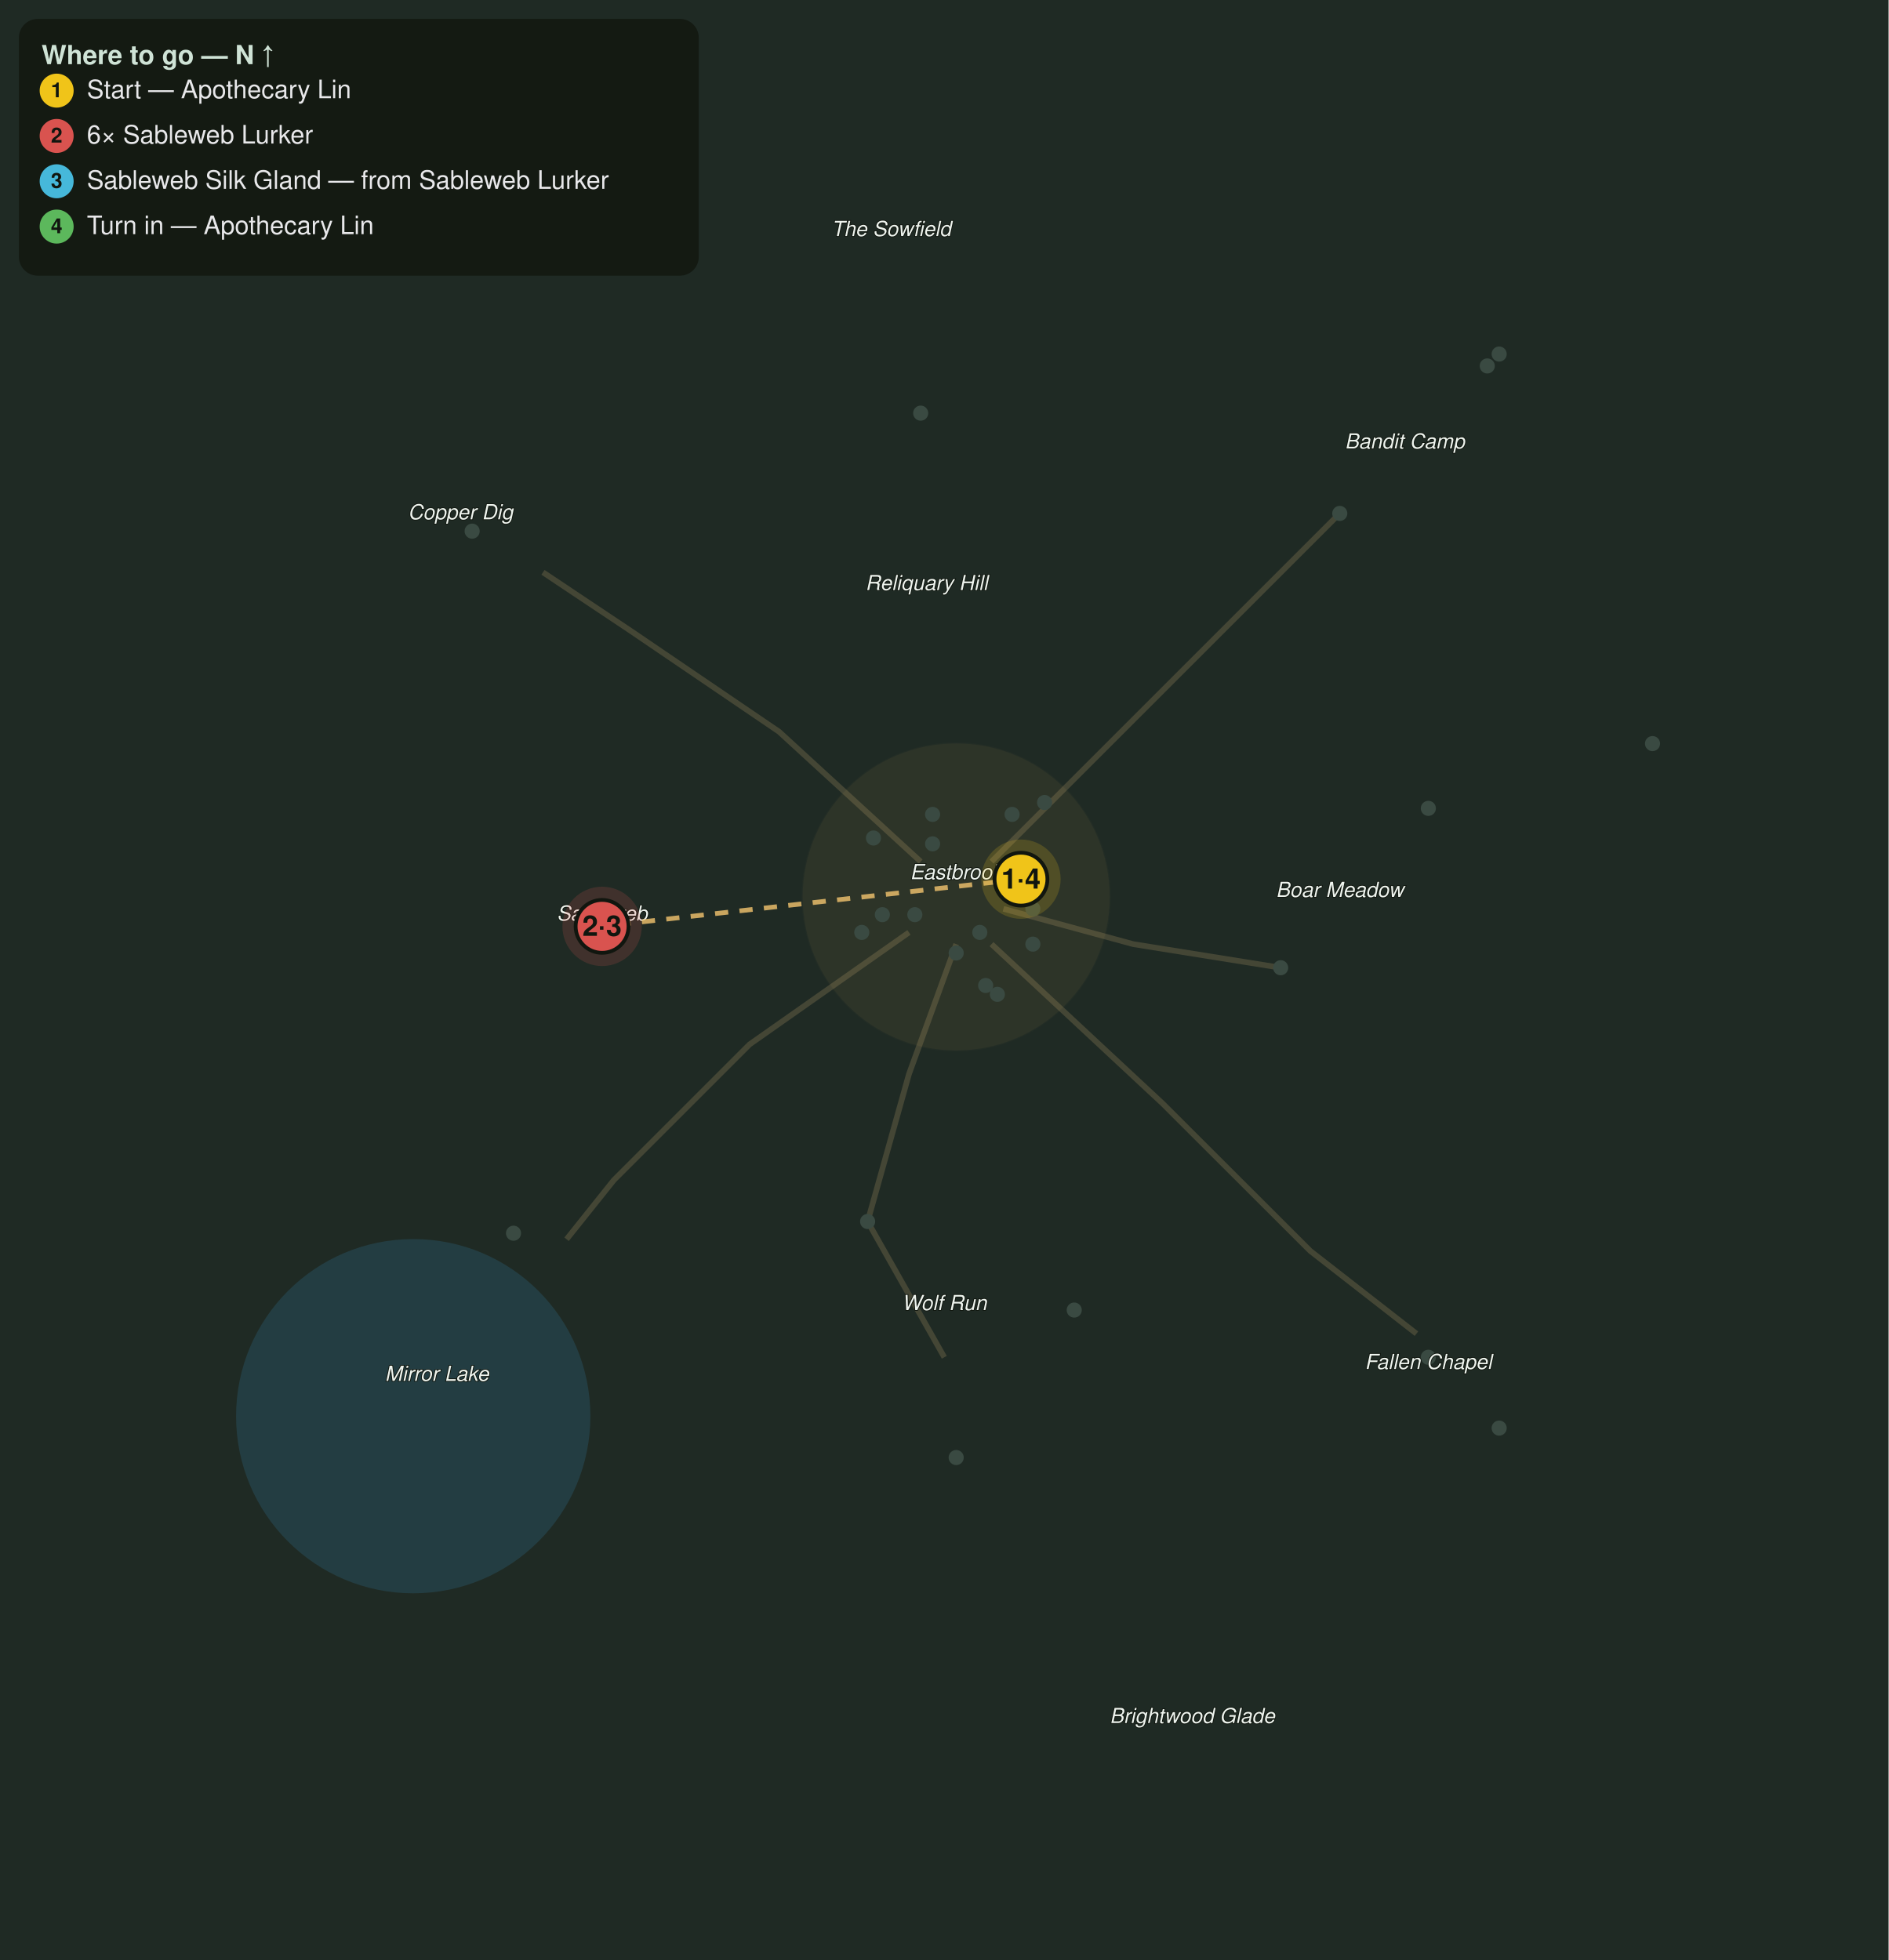
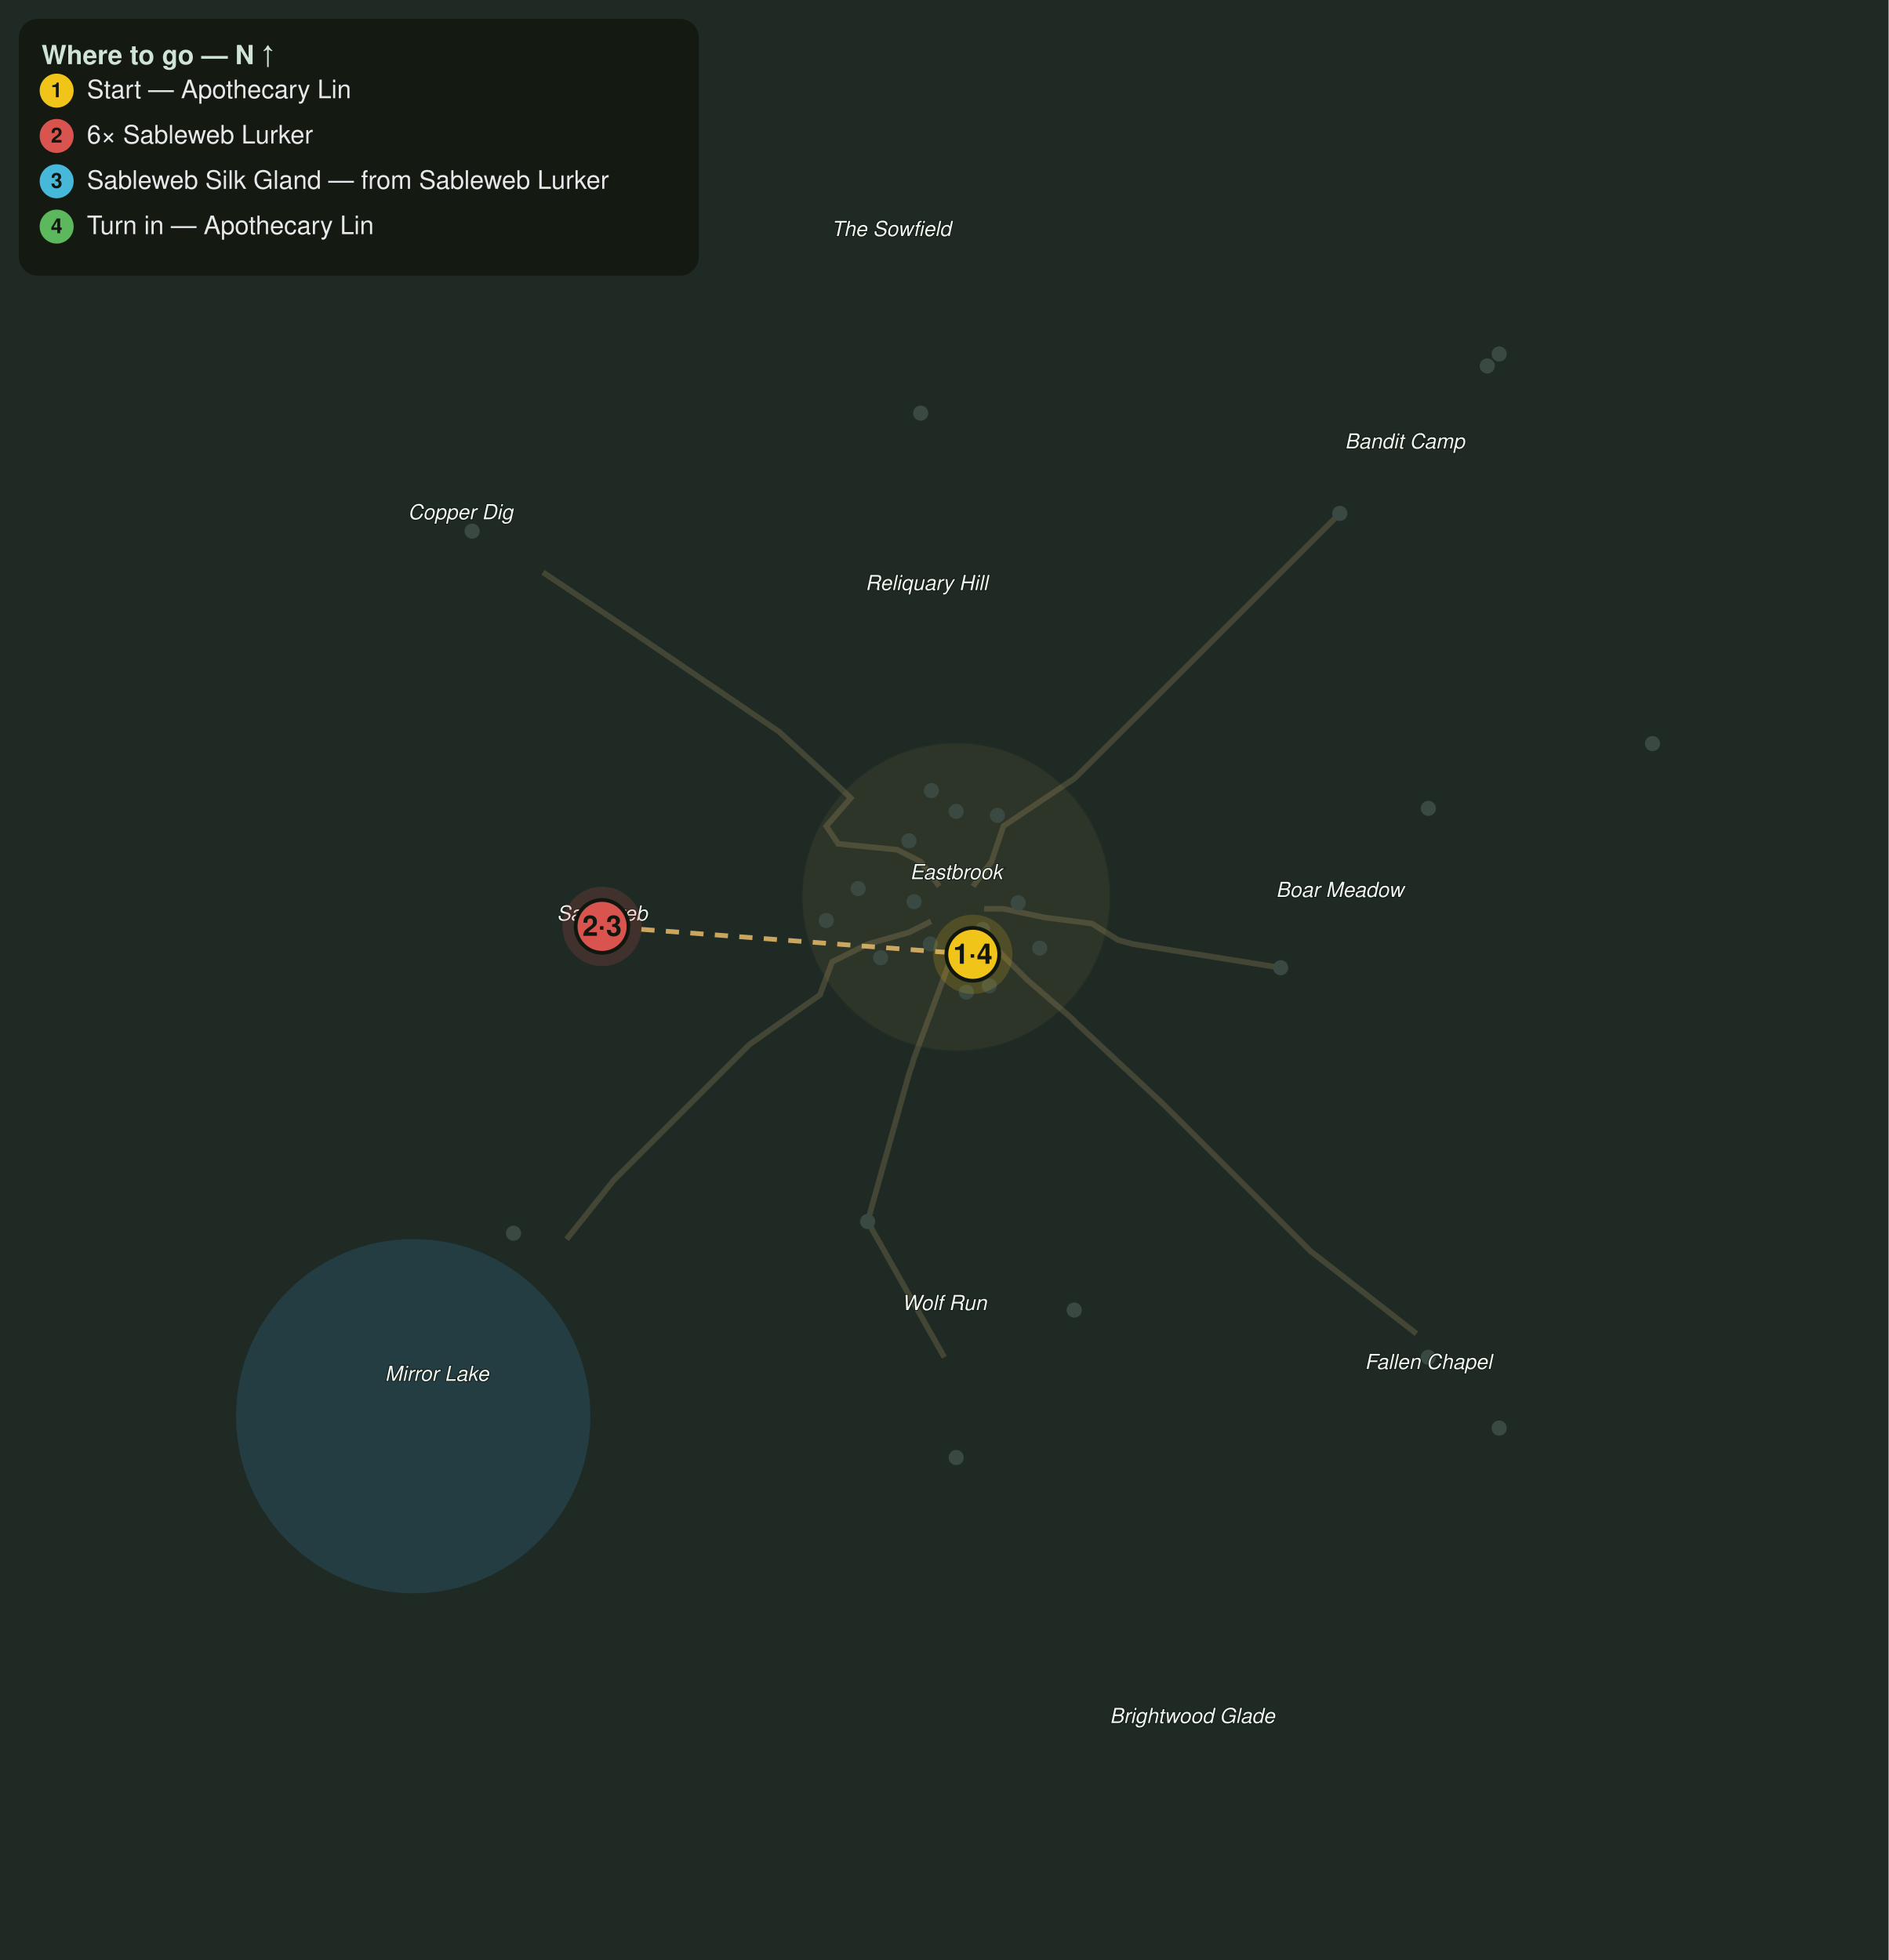
<svg xmlns="http://www.w3.org/2000/svg" viewBox="0 0 1000 1038" font-family="Segoe UI, Helvetica, Arial, sans-serif">
  <rect width="1000" height="1038" fill="#1f2a24" />
  <circle cx="218.8" cy="750.0" r="93.8" fill="#2f6f8f" opacity="0.28" />
-   <path d="M506.3 500.0 L481.3 568.8 L459.4 646.9 L500.0 718.8" fill="none" stroke="#8a7a55" stroke-width="3" opacity="0.35" />
-   <path d="M531.3 481.3 L600.0 500.0 L678.1 512.5" fill="none" stroke="#8a7a55" stroke-width="3" opacity="0.35" />
-   <path d="M525.0 456.3 L600.0 381.3 L662.5 318.8 L709.4 271.9" fill="none" stroke="#8a7a55" stroke-width="3" opacity="0.35" />
-   <path d="M481.3 493.8 L396.9 553.1 L325.0 625.0 L300.0 656.3" fill="none" stroke="#8a7a55" stroke-width="3" opacity="0.35" />
-   <path d="M487.5 456.3 L412.5 387.5 L334.4 334.4 L287.5 303.1" fill="none" stroke="#8a7a55" stroke-width="3" opacity="0.35" />
-   <path d="M525.0 500.0 L615.6 584.4 L693.8 662.5 L750.0 706.3" fill="none" stroke="#8a7a55" stroke-width="3" opacity="0.35" />
+   <path d="M506.3 496.1 L506.3 500.0 L483.8 560.9 L482.9 564.2 L481.3 568.8 L459.4 646.9 L500.0 718.8" fill="none" stroke="#8a7a55" stroke-width="3" opacity="0.35" />
+   <path d="M521.1 481.3 L531.3 481.3 L553.1 485.9 L578.1 489.1 L592.0 497.8 L595.3 498.7 L600.0 500.0 L678.1 512.5" fill="none" stroke="#8a7a55" stroke-width="3" opacity="0.35" />
+   <path d="M515.2 469.4 L525.0 456.3 L531.3 437.5 L569.0 412.2 L571.4 409.8 L600.0 381.3 L662.5 318.8 L709.4 271.9" fill="none" stroke="#8a7a55" stroke-width="3" opacity="0.35" />
+   <path d="M493.0 487.9 L481.3 493.8 L459.4 500.0 L440.6 509.4 L434.2 526.8 L431.4 528.8 L396.9 553.1 L325.0 625.0 L300.0 656.3" fill="none" stroke="#8a7a55" stroke-width="3" opacity="0.35" />
+   <path d="M497.3 469.4 L487.5 456.3 L475.0 450.0 L443.8 446.9 L437.5 437.5 L450.5 422.6 L441.6 414.2 L439.1 411.9 L412.5 387.5 L334.4 334.4 L287.5 303.1" fill="none" stroke="#8a7a55" stroke-width="3" opacity="0.35" />
+   <path d="M516.7 491.7 L525.0 500.0 L543.8 518.8 L567.5 539.3 L569.8 541.7 L615.6 584.4 L693.8 662.5 L750.0 706.3" fill="none" stroke="#8a7a55" stroke-width="3" opacity="0.35" />
  <circle cx="506.3" cy="475.0" r="81.3" fill="#caa15a" opacity="0.08" stroke="#caa15a" stroke-width="1" stroke-opacity="0.3" />
  <circle cx="459.4" cy="646.9" r="4" fill="#3a4a42" />
  <circle cx="568.8" cy="693.8" r="4" fill="#3a4a42" />
  <circle cx="506.3" cy="771.9" r="4" fill="#3a4a42" />
  <circle cx="678.1" cy="512.5" r="4" fill="#3a4a42" />
  <circle cx="756.3" cy="428.1" r="4" fill="#3a4a42" />
  <circle cx="875.0" cy="393.8" r="4" fill="#3a4a42" />
  <circle cx="318.8" cy="490.6" r="4" fill="#3a4a42" />
  <circle cx="271.9" cy="653.1" r="4" fill="#3a4a42" />
  <circle cx="250.0" cy="281.3" r="4" fill="#3a4a42" />
  <circle cx="709.4" cy="271.9" r="4" fill="#3a4a42" />
  <circle cx="787.5" cy="193.8" r="4" fill="#3a4a42" />
  <circle cx="793.8" cy="187.5" r="4" fill="#3a4a42" />
  <circle cx="756.3" cy="718.8" r="4" fill="#3a4a42" />
  <circle cx="793.8" cy="756.3" r="4" fill="#3a4a42" />
-   <circle cx="506.3" cy="504.7" r="4" fill="#3a4a42" />
-   <circle cx="518.8" cy="493.8" r="4" fill="#3a4a42" />
-   <circle cx="484.4" cy="484.4" r="4" fill="#3a4a42" />
-   <circle cx="540.6" cy="465.6" r="4" fill="#3a4a42" />
-   <circle cx="462.5" cy="443.8" r="4" fill="#3a4a42" />
-   <circle cx="528.1" cy="526.6" r="4" fill="#3a4a42" />
-   <circle cx="456.3" cy="493.8" r="4" fill="#3a4a42" />
-   <circle cx="493.8" cy="431.3" r="4" fill="#3a4a42" />
-   <circle cx="546.9" cy="500.0" r="4" fill="#3a4a42" />
-   <circle cx="546.9" cy="481.3" r="4" fill="#3a4a42" />
+   <circle cx="492.6" cy="499.9" r="4" fill="#3a4a42" />
+   <circle cx="520.3" cy="492.2" r="4" fill="#3a4a42" />
+   <circle cx="484.0" cy="477.5" r="4" fill="#3a4a42" />
+   <circle cx="515.1" cy="505.4" r="4" fill="#3a4a42" />
+   <circle cx="454.4" cy="470.6" r="4" fill="#3a4a42" />
+   <circle cx="523.8" cy="522.1" r="4" fill="#3a4a42" />
+   <circle cx="437.5" cy="487.5" r="4" fill="#3a4a42" />
+   <circle cx="481.3" cy="445.3" r="4" fill="#3a4a42" />
+   <circle cx="550.5" cy="502.1" r="4" fill="#3a4a42" />
+   <circle cx="539.1" cy="478.1" r="4" fill="#3a4a42" />
  <circle cx="487.5" cy="218.8" r="4" fill="#3a4a42" />
-   <circle cx="553.1" cy="425.0" r="4" fill="#3a4a42" />
-   <circle cx="521.9" cy="521.9" r="4" fill="#3a4a42" />
-   <circle cx="467.2" cy="484.4" r="4" fill="#3a4a42" />
-   <circle cx="493.8" cy="446.9" r="4" fill="#3a4a42" />
-   <circle cx="535.9" cy="431.3" r="4" fill="#3a4a42" />
+   <circle cx="506.3" cy="429.7" r="4" fill="#3a4a42" />
+   <circle cx="511.7" cy="525.4" r="4" fill="#3a4a42" />
+   <circle cx="466.3" cy="507.2" r="4" fill="#3a4a42" />
+   <circle cx="493.2" cy="418.7" r="4" fill="#3a4a42" />
+   <circle cx="528.1" cy="431.8" r="4" fill="#3a4a42" />
  <text x="506.3" y="465.6" fill="#eef4ee" font-size="11" font-style="italic" text-anchor="middle" stroke="#10160f" stroke-width="0.8" paint-order="stroke">Eastbrook</text>
  <text x="500.0" y="693.8" fill="#eef4ee" font-size="11" font-style="italic" text-anchor="middle" stroke="#10160f" stroke-width="0.8" paint-order="stroke">Wolf Run</text>
  <text x="709.4" y="475.0" fill="#eef4ee" font-size="11" font-style="italic" text-anchor="middle" stroke="#10160f" stroke-width="0.8" paint-order="stroke">Boar Meadow</text>
  <text x="231.3" y="731.3" fill="#eef4ee" font-size="11" font-style="italic" text-anchor="middle" stroke="#10160f" stroke-width="0.8" paint-order="stroke">Mirror Lake</text>
  <text x="318.8" y="487.5" fill="#eef4ee" font-size="11" font-style="italic" text-anchor="middle" stroke="#10160f" stroke-width="0.8" paint-order="stroke">Sableweb</text>
  <text x="243.8" y="275.0" fill="#eef4ee" font-size="11" font-style="italic" text-anchor="middle" stroke="#10160f" stroke-width="0.8" paint-order="stroke">Copper Dig</text>
  <text x="743.8" y="237.5" fill="#eef4ee" font-size="11" font-style="italic" text-anchor="middle" stroke="#10160f" stroke-width="0.8" paint-order="stroke">Bandit Camp</text>
  <text x="756.3" y="725.0" fill="#eef4ee" font-size="11" font-style="italic" text-anchor="middle" stroke="#10160f" stroke-width="0.8" paint-order="stroke">Fallen Chapel</text>
  <text x="490.6" y="312.5" fill="#eef4ee" font-size="11" font-style="italic" text-anchor="middle" stroke="#10160f" stroke-width="0.8" paint-order="stroke">Reliquary Hill</text>
  <text x="631.3" y="912.5" fill="#eef4ee" font-size="11" font-style="italic" text-anchor="middle" stroke="#10160f" stroke-width="0.8" paint-order="stroke">Brightwood Glade</text>
  <text x="471.9" y="125.0" fill="#eef4ee" font-size="11" font-style="italic" text-anchor="middle" stroke="#10160f" stroke-width="0.8" paint-order="stroke">The Sowfield</text>
-   <path d="M540.6 465.6 L318.8 490.6" fill="none" stroke="#e6bb6a" stroke-width="2.5" stroke-dasharray="7 6" opacity="0.85" />
+   <path d="M515.1 505.4 L318.8 490.6" fill="none" stroke="#e6bb6a" stroke-width="2.5" stroke-dasharray="7 6" opacity="0.85" />
  <g class="qstep" data-keys="giver,turnin" data-steps="1,4">
-     <circle cx="540.6" cy="465.6" r="21" fill="#f0c419" opacity="0.18" />
-     <circle cx="540.6" cy="465.6" r="14" fill="#f0c419" stroke="#11160f" stroke-width="2" />
-     <text x="540.6" y="470.6" fill="#11160f" font-size="15" font-weight="bold" text-anchor="middle">1·4</text>
+     <circle cx="515.1" cy="505.4" r="21" fill="#f0c419" opacity="0.18" />
+     <circle cx="515.1" cy="505.4" r="14" fill="#f0c419" stroke="#11160f" stroke-width="2" />
+     <text x="515.1" y="510.4" fill="#11160f" font-size="15" font-weight="bold" text-anchor="middle">1·4</text>
  </g>
  <g class="qstep" data-keys="webwood_spider,webwood_silk" data-steps="2,3">
    <circle cx="318.8" cy="490.6" r="21" fill="#d9534f" opacity="0.18" />
    <circle cx="318.8" cy="490.6" r="14" fill="#d9534f" stroke="#11160f" stroke-width="2" />
    <text x="318.8" y="495.6" fill="#11160f" font-size="15" font-weight="bold" text-anchor="middle">2·3</text>
  </g>
  <rect x="10" y="10" width="360" height="136" rx="10" fill="#11160f" opacity="0.82" />
  <text x="22" y="34" fill="#cfe3d6" font-size="14" font-weight="bold">Where to go — N ↑</text>
  <circle cx="30" cy="48" r="9" fill="#f0c419" />
  <text x="30" y="51.5" fill="#11160f" font-size="11" font-weight="bold" text-anchor="middle">1</text>
  <text x="46" y="52" fill="#e8e8ea" font-size="13.5">Start — Apothecary Lin</text>
  <circle cx="30" cy="72" r="9" fill="#d9534f" />
  <text x="30" y="75.5" fill="#11160f" font-size="11" font-weight="bold" text-anchor="middle">2</text>
  <text x="46" y="76" fill="#e8e8ea" font-size="13.5">6× Sableweb Lurker</text>
  <circle cx="30" cy="96" r="9" fill="#46b8da" />
  <text x="30" y="99.5" fill="#11160f" font-size="11" font-weight="bold" text-anchor="middle">3</text>
  <text x="46" y="100" fill="#e8e8ea" font-size="13.5">Sableweb Silk Gland — from Sableweb Lurker</text>
  <circle cx="30" cy="120" r="9" fill="#5cb85c" />
  <text x="30" y="123.5" fill="#11160f" font-size="11" font-weight="bold" text-anchor="middle">4</text>
  <text x="46" y="124" fill="#e8e8ea" font-size="13.5">Turn in — Apothecary Lin</text>
</svg>
